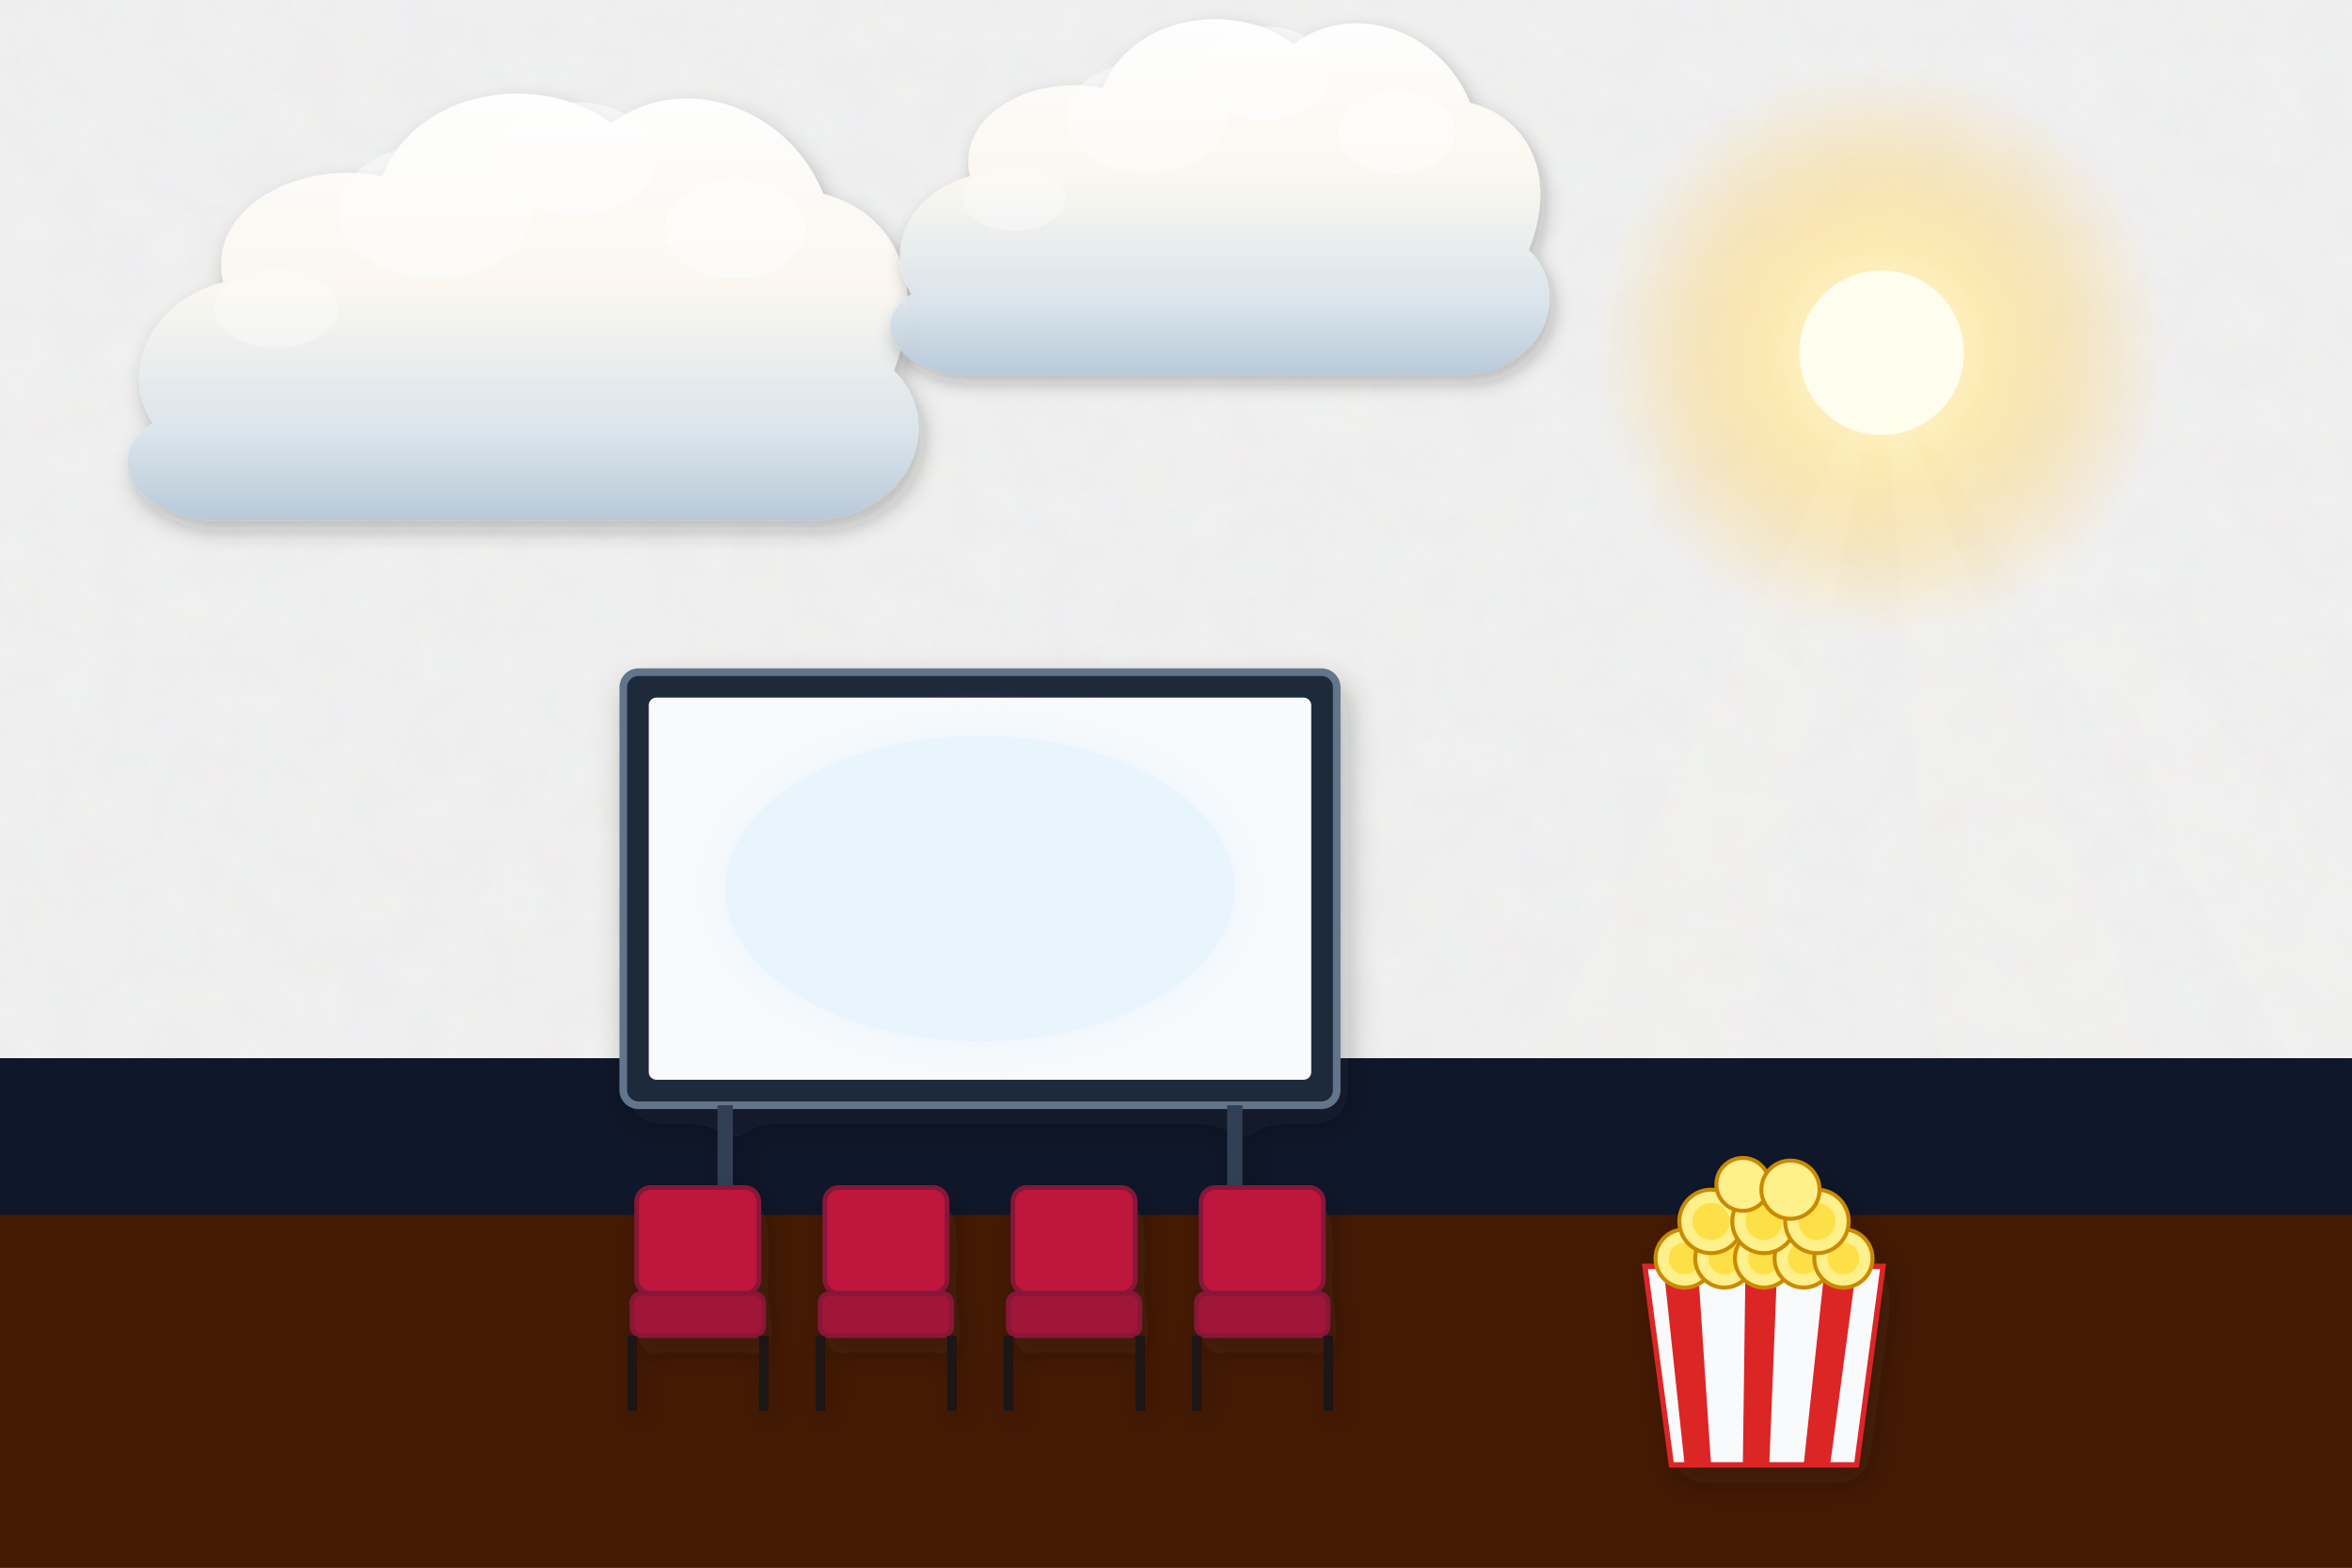
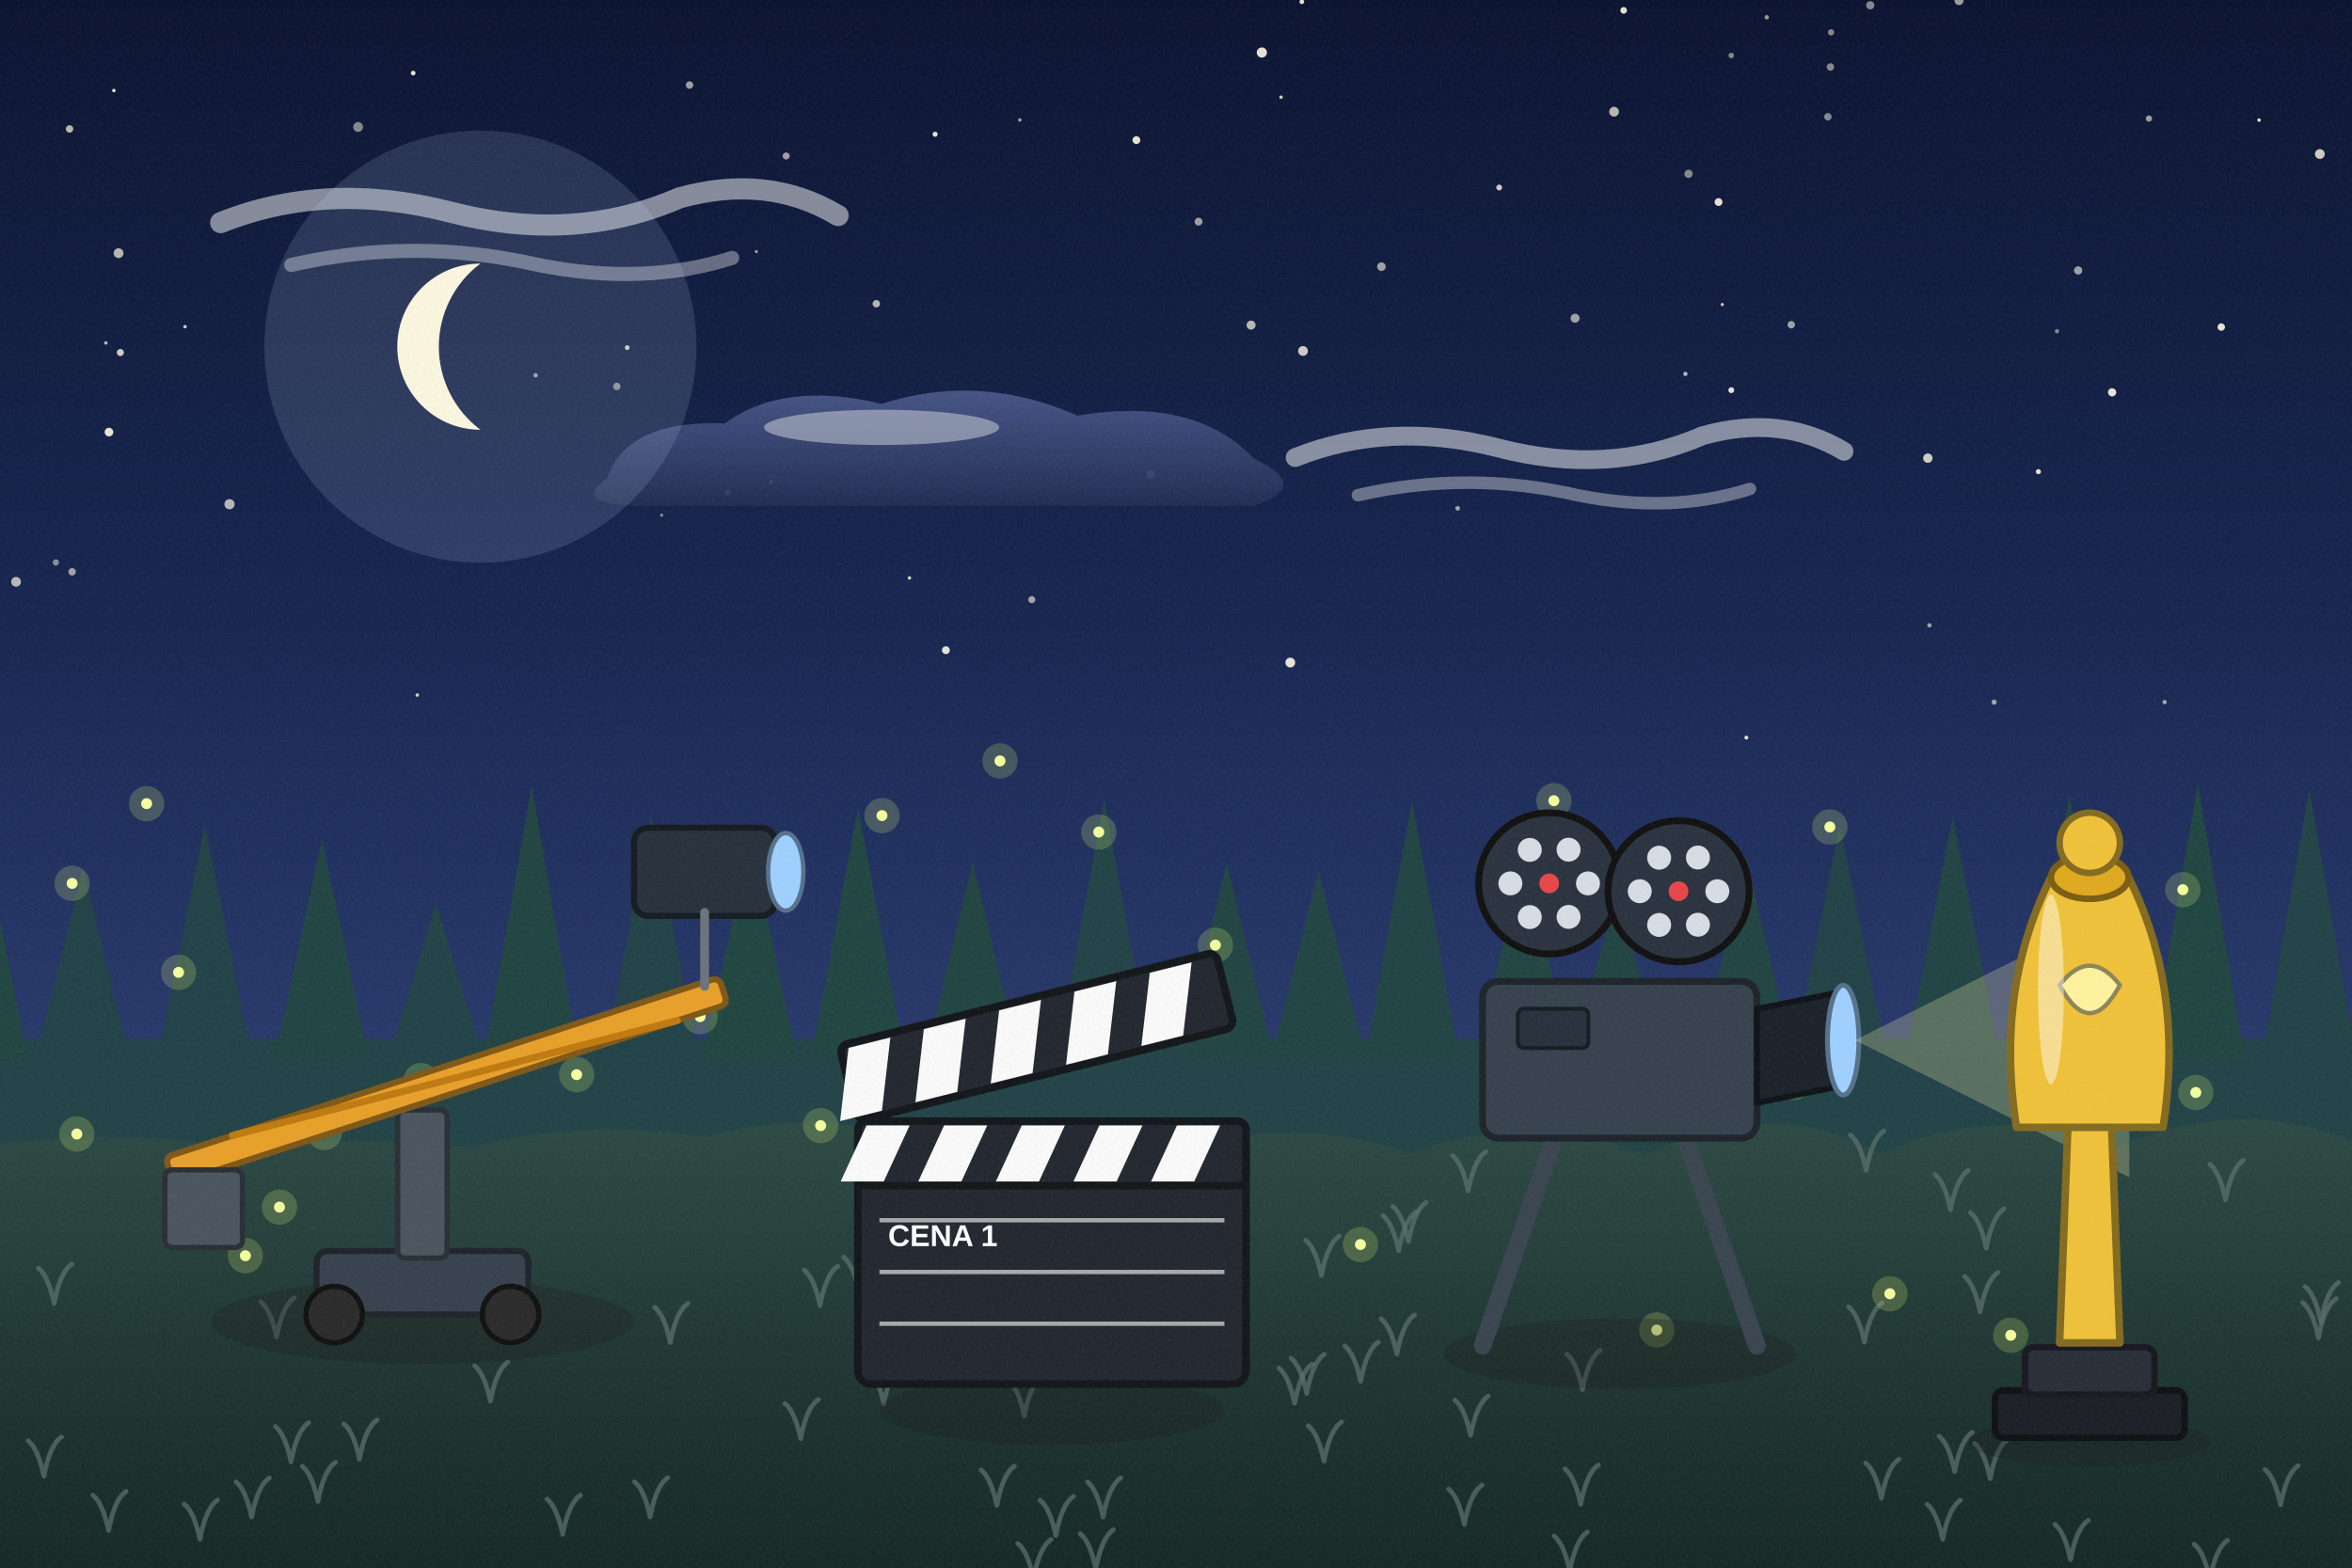
<svg xmlns="http://www.w3.org/2000/svg" viewBox="0 0 1200 800" width="1200" height="800">
  <defs>
-     <filter id="ghibliPaper" x="0%" y="0%" width="100%" height="100%">
-       <feTurbulence type="fractalNoise" baseFrequency="0.04" numOctaves="3" result="noise" seed="42" />
-       <feColorMatrix type="matrix" values="1 0 0 0 0  0 1 0 0 0  0 0 1 0 0  0 0 0 0.035 0" in="noise" result="coloredNoise" />
-       <feComposite operator="in" in2="SourceGraphic" />
+     <linearGradient id="woodTone" x1="0" y1="0" x2="1" y2="0">
+       <stop offset="0" stop-color="#a77649" />
+       <stop offset=".5" stop-color="#7d5231" />
+       <stop offset="1" stop-color="#5a381e" />
+     </linearGradient>
+     <linearGradient id="stoneTone" x1="0" y1="0" x2="0" y2="1">
+       <stop offset="0" stop-color="#c5beb3" />
+       <stop offset="1" stop-color="#7c7468" />
+     </linearGradient>
+     <filter id="softShadow" x="-20%" y="-20%" width="140%" height="140%">
+       <feDropShadow dx="2" dy="5" stdDeviation="4" flood-color="#1b1a14" flood-opacity=".25" />
    </filter>
-     <filter id="softGlow" x="-20%" y="-20%" width="140%" height="140%">
-       <feGaussianBlur stdDeviation="8" result="blur" />
-       <feComposite in="SourceGraphic" in2="blur" operator="over" />
+     <filter id="grain" x="0" y="0" width="100%" height="100%">
+       <feTurbulence type="fractalNoise" baseFrequency=".7" numOctaves="2" seed="11" />
+       <feColorMatrix type="matrix" values="0 0 0 0 .34  0 0 0 0 .34  0 0 0 0 .32  0 0 0 .22 -.07" />
    </filter>
-     <filter id="dropShadow" x="-20%" y="-20%" width="140%" height="140%">
-       <feDropShadow dx="3" dy="6" stdDeviation="6" flood-color="#141e28" flood-opacity="0.28" />
-     </filter>
-     <linearGradient id="skyDay" x1="0" y1="0" x2="0" y2="1">
-       <stop offset="0%" stop-color="#236ca7" />
-       <stop offset="35%" stop-color="#5fa3d6" />
-       <stop offset="70%" stop-color="#b8e1f2" />
-       <stop offset="100%" stop-color="#fdf3dc" />
-     </linearGradient>
-     <linearGradient id="skySunset" x1="0" y1="0" x2="0" y2="1">
-       <stop offset="0%" stop-color="#31396b" />
-       <stop offset="35%" stop-color="#73507b" />
-       <stop offset="65%" stop-color="#cb6b5c" />
-       <stop offset="85%" stop-color="#f29e5a" />
-       <stop offset="100%" stop-color="#fedaa2" />
-     </linearGradient>
-     <linearGradient id="skyDusk" x1="0" y1="0" x2="0" y2="1">
-       <stop offset="0%" stop-color="#121832" />
-       <stop offset="40%" stop-color="#262f56" />
-       <stop offset="70%" stop-color="#4e3d64" />
-       <stop offset="90%" stop-color="#915264" />
-       <stop offset="100%" stop-color="#d6846c" />
-     </linearGradient>
-     <linearGradient id="cloudBodyDay" x1="0" y1="0" x2="0" y2="1">
-       <stop offset="0%" stop-color="#ffffff" />
-       <stop offset="45%" stop-color="#fcf8f0" />
-       <stop offset="80%" stop-color="#d9e4ec" />
-       <stop offset="100%" stop-color="#b6c8d7" />
-     </linearGradient>
-     <linearGradient id="cloudBodySunset" x1="0" y1="0" x2="0" y2="1">
-       <stop offset="0%" stop-color="#fff5e6" />
-       <stop offset="40%" stop-color="#fbd0a5" />
-       <stop offset="75%" stop-color="#cf8ca0" />
-       <stop offset="100%" stop-color="#7e607c" />
-     </linearGradient>
-     <radialGradient id="sunGlowDay" cx="50%" cy="50%" r="50%">
-       <stop offset="0%" stop-color="#fffced" stop-opacity="1" />
-       <stop offset="35%" stop-color="#ffebaa" stop-opacity="0.85" />
-       <stop offset="70%" stop-color="#ffd573" stop-opacity="0.35" />
-       <stop offset="100%" stop-color="#ffd573" stop-opacity="0" />
+     <linearGradient id="skyNight" x1="0" y1="0" x2="0" y2="1">
+       <stop offset="0" stop-color="#0b1330" />
+       <stop offset=".38" stop-color="#16254f" />
+       <stop offset=".72" stop-color="#2b3c70" />
+       <stop offset="1" stop-color="#4a5a8f" />
+     </linearGradient>
+     <linearGradient id="cloudG" x1="0" y1="0" x2="0" y2="1">
+       <stop offset="0" stop-color="#4b5a8c" />
+       <stop offset="1" stop-color="#232f55" />
+     </linearGradient>
+     <radialGradient id="sunG">
+       <stop offset="0" stop-color="#ffffff" />
+       <stop offset=".3" stop-color="#ffffff" stop-opacity=".85" />
+       <stop offset="1" stop-color="#ffffff" stop-opacity="0" />
    </radialGradient>
-     <radialGradient id="sunGlowSunset" cx="50%" cy="50%" r="50%">
-       <stop offset="0%" stop-color="#fff8db" stop-opacity="1" />
-       <stop offset="30%" stop-color="#ffb753" stop-opacity="0.9" />
-       <stop offset="65%" stop-color="#f46e45" stop-opacity="0.4" />
-       <stop offset="100%" stop-color="#e04a43" stop-opacity="0" />
-     </radialGradient>
-     <linearGradient id="hillDistant" x1="0" y1="0" x2="0" y2="1">
-       <stop offset="0%" stop-color="#6e94a8" />
-       <stop offset="100%" stop-color="#93b9c7" />
-     </linearGradient>
-     <linearGradient id="hillMid" x1="0" y1="0" x2="0" y2="1">
-       <stop offset="0%" stop-color="#4a7c4f" />
-       <stop offset="50%" stop-color="#3c6a40" />
-       <stop offset="100%" stop-color="#2d5231" />
-     </linearGradient>
-     <linearGradient id="hillNear" x1="0" y1="0" x2="0" y2="1">
-       <stop offset="0%" stop-color="#699e4c" />
-       <stop offset="60%" stop-color="#4c7e33" />
-       <stop offset="100%" stop-color="#2f5720" />
-     </linearGradient>
-     <linearGradient id="woodTone" x1="0" y1="0" x2="0" y2="1">
-       <stop offset="0%" stop-color="#9c6d48" />
-       <stop offset="50%" stop-color="#784f30" />
-       <stop offset="100%" stop-color="#55341c" />
-     </linearGradient>
-     <linearGradient id="brassTone" x1="0" y1="0" x2="1" y2="1">
-       <stop offset="0%" stop-color="#ffe699" />
-       <stop offset="35%" stop-color="#d9a536" />
-       <stop offset="70%" stop-color="#996c14" />
-       <stop offset="100%" stop-color="#5e4007" />
-     </linearGradient>
-     <linearGradient id="stoneTone" x1="0" y1="0" x2="0" y2="1">
-       <stop offset="0%" stop-color="#c5beb3" />
-       <stop offset="60%" stop-color="#999184" />
-       <stop offset="100%" stop-color="#6c6458" />
-     </linearGradient>
-     <linearGradient id="waterTone" x1="0" y1="0" x2="0" y2="1">
-       <stop offset="0%" stop-color="#47a5be" />
-       <stop offset="50%" stop-color="#2a7796" />
-       <stop offset="100%" stop-color="#144d6a" />
+     <linearGradient id="gndG" x1="0" y1="0" x2="0" y2="1">
+       <stop offset="0" stop-color="#2d4a45" />
+       <stop offset=".5" stop-color="#1f3633" />
+       <stop offset="1" stop-color="#142624" />
    </linearGradient>
  </defs>
-   <rect width="1200" height="800" fill="url(#skyDusk)" filter="url(#ghibliPaper)" />
+   <rect width="1200" height="800" fill="url(#skyNight)" />
  <g>
-     <circle cx="960" cy="180" r="147" fill="url(#sunGlowDay)" />
-     <circle cx="960" cy="180" r="42" fill="#fffded" />
-     <polygon points="960,180 660,800 840,800" fill="#fffbe6" opacity="0.08" />
-     <polygon points="960,180 1010,800 1200,800" fill="#fffbe6" opacity="0.08" />
-     <polygon points="960,180 1320,800 1520,800" fill="#fffbe6" opacity="0.06" />
-   </g>
-   <g transform="translate(240, 180) scale(0.9)" opacity="0.95">
-     <path d="M-180,40        C-200,10 -180,-30 -140,-40        C-150,-80 -100,-110 -50,-100        C-30,-150 40,-160 80,-130        C120,-160 180,-140 200,-90        C240,-80 260,-40 240,10        C270,40 250,90 200,95        L-150,95        C-190,90 -210,60 -180,40 Z" fill="url(#cloudBodyDay)" filter="url(#dropShadow)" />
-     <ellipse cx="60" cy="-110" rx="45" ry="32" fill="#ffffff" opacity="0.55" />
-     <ellipse cx="-20" cy="-80" rx="55" ry="38" fill="#ffffff" opacity="0.45" />
-     <ellipse cx="150" cy="-70" rx="40" ry="28" fill="#ffffff" opacity="0.5" />
-     <ellipse cx="-110" cy="-25" rx="35" ry="22" fill="#ffffff" opacity="0.35" />
-   </g>
-   <g transform="translate(600, 120) scale(0.75)" opacity="0.95">
-     <path d="M-180,40        C-200,10 -180,-30 -140,-40        C-150,-80 -100,-110 -50,-100        C-30,-150 40,-160 80,-130        C120,-160 180,-140 200,-90        C240,-80 260,-40 240,10        C270,40 250,90 200,95        L-150,95        C-190,90 -210,60 -180,40 Z" fill="url(#cloudBodyDay)" filter="url(#dropShadow)" />
-     <ellipse cx="60" cy="-110" rx="45" ry="32" fill="#ffffff" opacity="0.55" />
-     <ellipse cx="-20" cy="-80" rx="55" ry="38" fill="#ffffff" opacity="0.45" />
-     <ellipse cx="150" cy="-70" rx="40" ry="28" fill="#ffffff" opacity="0.5" />
-     <ellipse cx="-110" cy="-25" rx="35" ry="22" fill="#ffffff" opacity="0.35" />
-   </g>
-   <path d="M-50,540 L1250,540 L1250,800 L-50,800 Z" fill="#0f172a" />
-   <path d="M-50,620 L1250,620 L1250,800 L-50,800 Z" fill="#451a03" />
-   <g transform="translate(500, 460) scale(1.3)" filter="url(#dropShadow)">
-     <rect x="-140" y="-90" width="280" height="170" rx="6" fill="#1e293b" stroke="#64748b" stroke-width="3" />
-     <rect x="-130" y="-80" width="260" height="150" rx="3" fill="#f8fafc" />
-     <ellipse cx="0" cy="-5" rx="100" ry="60" fill="#e0f2fe" opacity="0.6" filter="url(#softGlow)" />
-     <line x1="-100" y1="80" x2="-100" y2="120" stroke="#334155" stroke-width="6" />
-     <line x1="100" y1="80" x2="100" y2="120" stroke="#334155" stroke-width="6" />
-   </g>
-   <g transform="translate(500, 660) scale(1.2)" filter="url(#dropShadow)">
-     <g transform="translate(-120, 0)">
-       <rect x="-26" y="-45" width="52" height="45" rx="6" fill="#be123c" stroke="#881337" stroke-width="2" />
-       <rect x="-28" y="0" width="56" height="18" rx="4" fill="#9f1239" stroke="#881337" stroke-width="2" />
-       <line x1="-28" y1="18" x2="-28" y2="50" stroke="#1c1917" stroke-width="4" />
-       <line x1="28" y1="18" x2="28" y2="50" stroke="#1c1917" stroke-width="4" />
+     <circle cx="1096.4" cy="60.5" r="1.6" fill="#fff8e6" opacity="0.6" />
+     <circle cx="1040" cy="240.7" r="1.3" fill="#fff8e6" opacity="0.9" />
+     <circle cx="823.5" cy="57" r="2.5" fill="#fff8e6" opacity="0.7" />
+     <circle cx="1017.4" cy="358.3" r="1.3" fill="#fff8e6" opacity="0.6" />
+     <circle cx="764.9" cy="95.7" r="1.5" fill="#fff8e6" opacity="0.8" />
+     <circle cx="611.5" cy="113.1" r="2" fill="#fff8e6" opacity="0.6" />
+     <circle cx="371.2" cy="251.4" r="1.5" fill="#fff8e6" opacity="0.6" />
+     <circle cx="861.5" cy="88.7" r="2.1" fill="#fff8e6" opacity="0.5" />
+     <circle cx="1183.6" cy="78.6" r="2.5" fill="#fff8e6" opacity="0.8" />
+     <circle cx="743.7" cy="259.4" r="1.2" fill="#fff8e6" opacity="0.6" />
+     <circle cx="932.6" cy="59.6" r="1.9" fill="#fff8e6" opacity="0.5" />
+     <circle cx="54" cy="175" r="0.9" fill="#fff8e6" opacity="0.7" />
+     <circle cx="94.4" cy="166.7" r="0.9" fill="#fff8e6" opacity="0.8" />
+     <circle cx="273.3" cy="191.5" r="1.1" fill="#fff8e6" opacity="0.6" />
+     <circle cx="913.9" cy="165.7" r="1.9" fill="#fff8e6" opacity="0.6" />
+     <circle cx="401.1" cy="79.6" r="1.8" fill="#fff8e6" opacity="0.6" />
+     <circle cx="210.8" cy="37.3" r="1.2" fill="#fff8e6" opacity="0.9" />
+     <circle cx="526.4" cy="306" r="1.8" fill="#fff8e6" opacity="0.6" />
+     <circle cx="28.5" cy="287" r="1.6" fill="#fff8e6" opacity="0.5" />
+     <circle cx="859.9" cy="190.8" r="1.1" fill="#fff8e6" opacity="0.7" />
+     <circle cx="35.5" cy="65.8" r="1.9" fill="#fff8e6" opacity="0.7" />
+     <circle cx="337.6" cy="262.9" r="0.8" fill="#fff8e6" opacity="0.5" />
+     <circle cx="1060.3" cy="138" r="2.1" fill="#fff8e6" opacity="0.6" />
+     <circle cx="638.3" cy="165.9" r="2.3" fill="#fff8e6" opacity="0.7" />
+     <circle cx="447.1" cy="155" r="1.9" fill="#fff8e6" opacity="0.7" />
+     <circle cx="8.2" cy="296.9" r="2.5" fill="#fff8e6" opacity="0.7" />
+     <circle cx="314.7" cy="197.2" r="1.9" fill="#fff8e6" opacity="0.5" />
+     <circle cx="393.5" cy="245.9" r="1.1" fill="#fff8e6" opacity="0.7" />
+     <circle cx="60.5" cy="129.2" r="2.5" fill="#fff8e6" opacity="0.7" />
+     <circle cx="883.3" cy="199.1" r="1.5" fill="#fff8e6" opacity="0.9" />
+     <circle cx="117.1" cy="257.3" r="2.6" fill="#fff8e6" opacity="0.7" />
+     <circle cx="212.9" cy="354.7" r="0.9" fill="#fff8e6" opacity="0.8" />
+     <circle cx="983.6" cy="233.8" r="2.4" fill="#fff8e6" opacity="0.8" />
+     <circle cx="464" cy="294.9" r="0.9" fill="#fff8e6" opacity="0.8" />
+     <circle cx="954.2" cy="2.7" r="2.1" fill="#fff8e6" opacity="0.5" />
+     <circle cx="182.7" cy="64.8" r="2.5" fill="#fff8e6" opacity="0.5" />
+     <circle cx="520.3" cy="61.2" r="0.9" fill="#fff8e6" opacity="0.6" />
+     <circle cx="664.8" cy="179.1" r="2.5" fill="#fff8e6" opacity="0.8" />
+     <circle cx="643.8" cy="26.8" r="2.6" fill="#fff8e6" opacity="0.9" />
+     <circle cx="1077.6" cy="200.2" r="2.1" fill="#fff8e6" opacity="0.9" />
+     <circle cx="876.8" cy="103.1" r="2" fill="#fff8e6" opacity="0.9" />
+     <circle cx="351.8" cy="43.4" r="1.9" fill="#fff8e6" opacity="0.6" />
+     <circle cx="61.4" cy="179.9" r="1.8" fill="#fff8e6" opacity="0.8" />
+     <circle cx="579.8" cy="71.5" r="2" fill="#fff8e6" opacity="0.9" />
+     <circle cx="658.3" cy="338.1" r="2.5" fill="#fff8e6" opacity="0.9" />
+     <circle cx="984.4" cy="319.1" r="1.1" fill="#fff8e6" opacity="0.6" />
+     <circle cx="1049.5" cy="169" r="1.1" fill="#fff8e6" opacity="0.5" />
+     <circle cx="385.9" cy="128.4" r="0.8" fill="#fff8e6" opacity="0.6" />
+     <circle cx="999.5" cy="0.3" r="2.3" fill="#fff8e6" opacity="0.6" />
+     <circle cx="587.1" cy="242.1" r="2.2" fill="#fff8e6" opacity="0.6" />
+     <circle cx="1104.4" cy="358.3" r="1.1" fill="#fff8e6" opacity="0.6" />
+     <circle cx="828.4" cy="5.3" r="1.7" fill="#fff8e6" opacity="0.9" />
+     <circle cx="664.2" cy="0.9" r="1.2" fill="#fff8e6" opacity="0.9" />
+     <circle cx="1152.6" cy="61.3" r="0.9" fill="#fff8e6" opacity="0.9" />
+     <circle cx="55.6" cy="220.5" r="2.2" fill="#fff8e6" opacity="0.9" />
+     <circle cx="883.3" cy="28.3" r="1.4" fill="#fff8e6" opacity="0.5" />
+     <circle cx="933.9" cy="34.2" r="1.9" fill="#fff8e6" opacity="0.5" />
+     <circle cx="934.2" cy="16.5" r="1.6" fill="#fff8e6" opacity="0.5" />
+     <circle cx="58.1" cy="46.2" r="0.9" fill="#fff8e6" opacity="0.9" />
+     <circle cx="653.6" cy="49.6" r="0.9" fill="#fff8e6" opacity="0.8" />
+     <circle cx="891" cy="376.4" r="1" fill="#fff8e6" opacity="0.9" />
+     <circle cx="320" cy="177.4" r="1.2" fill="#fff8e6" opacity="0.8" />
+     <circle cx="36.8" cy="291.8" r="1.9" fill="#fff8e6" opacity="0.6" />
+     <circle cx="477.1" cy="68.5" r="1.3" fill="#fff8e6" opacity="0.9" />
+     <circle cx="803.6" cy="162.4" r="2.3" fill="#fff8e6" opacity="0.6" />
+     <circle cx="878.7" cy="155.4" r="0.8" fill="#fff8e6" opacity="0.8" />
+     <circle cx="1133.3" cy="166.9" r="1.9" fill="#fff8e6" opacity="0.9" />
+     <circle cx="901.4" cy="8.8" r="1.1" fill="#fff8e6" opacity="0.6" />
+     <circle cx="704.8" cy="136.1" r="2.2" fill="#fff8e6" opacity="0.6" />
+     <circle cx="482.6" cy="331.8" r="2" fill="#fff8e6" opacity="0.9" />
+   </g>
+   <g transform="translate(256.6,104.6) scale(0.9)" opacity="0.9">
+     <path d="M-160,10 Q-100,-14 -30,4 Q40,22 100,-4 Q150,-18 190,6" stroke="#fff" stroke-width="12" stroke-linecap="round" fill="none" opacity=".55" />
+     <path d="M-120,34 Q-50,18 20,34 Q80,46 130,30" stroke="#fff" stroke-width="8" stroke-linecap="round" fill="none" opacity=".4" />
+   </g>
+   <g transform="translate(479.8,224.1) scale(1)" opacity="0.9">
+     <path d="M-170,20 Q-160,-10 -110,-8 Q-80,-30 -30,-18 Q20,-34 70,-12 Q130,-22 160,10 Q190,24 160,34 L-150,34 Q-190,34 -170,20 Z" fill="url(#cloudG)" />
+     <ellipse cx="-30" cy="-6" rx="60" ry="9" fill="#fff" opacity=".45" />
+   </g>
+   <g transform="translate(788.8,225.5) scale(0.8)" opacity="0.9">
+     <path d="M-160,10 Q-100,-14 -30,4 Q40,22 100,-4 Q150,-18 190,6" stroke="#fff" stroke-width="12" stroke-linecap="round" fill="none" opacity=".55" />
+     <path d="M-120,34 Q-50,18 20,34 Q80,46 130,30" stroke="#fff" stroke-width="8" stroke-linecap="round" fill="none" opacity=".4" />
+   </g>
+   <g>
+     <circle cx="245.1" cy="176.9" r="110.24" fill="#cfe0ff" opacity=".14" />
+     <path d="M245.1,134.5 A42.4,42.4 0 1 0 245.1,219.3 A53,53 0 0 1 245.1,134.5 Z" fill="#fbf6df" />
+   </g>
+   <rect x="-20" y="530" width="1240" height="120" fill="#224347" />
+   <path d="M-10,540 L-34,540 L-10,419.6 L14,540 Z" fill="#214642" />
+   <path d="M42.3,540 L18.3,540 L42.3,443.3 L66.3,540 Z" fill="#224248" />
+   <path d="M104.5,540 L80.5,540 L104.5,420.9 L128.5,540 Z" fill="#224248" />
+   <path d="M164.2,540 L140.2,540 L164.2,428.6 L188.2,540 Z" fill="#214544" />
+   <path d="M222.5,540 L198.5,540 L222.5,460.6 L246.5,540 Z" fill="#224347" />
+   <path d="M271.2,540 L247.2,540 L271.2,400.8 L295.2,540 Z" fill="#214542" />
+   <path d="M332.2,540 L308.2,540 L332.2,415.5 L356.2,540 Z" fill="#224248" />
+   <path d="M382.7,540 L358.7,540 L382.7,428.4 L406.7,540 Z" fill="#214641" />
+   <path d="M437.8,540 L413.8,540 L437.8,412.4 L461.8,540 Z" fill="#214642" />
+   <path d="M496.2,540 L472.2,540 L496.2,440.1 L520.2,540 Z" fill="#214542" />
+   <path d="M563.3,540 L539.3,540 L563.3,407.8 L587.3,540 Z" fill="#224347" />
+   <path d="M625.9,540 L601.9,540 L625.9,440.3 L649.9,540 Z" fill="#214543" />
+   <path d="M672.7,540 L648.7,540 L672.7,444.7 L696.7,540 Z" fill="#214544" />
+   <path d="M720.4,540 L696.4,540 L720.4,408.8 L744.4,540 Z" fill="#214444" />
+   <path d="M777.4,540 L753.4,540 L777.4,435 L801.4,540 Z" fill="#214641" />
+   <path d="M824.9,540 L800.9,540 L824.9,457.3 L848.9,540 Z" fill="#214542" />
+   <path d="M890.8,540 L866.8,540 L890.8,436.6 L914.8,540 Z" fill="#214543" />
+   <path d="M938.7,540 L914.7,540 L938.7,421.3 L962.7,540 Z" fill="#224248" />
+   <path d="M996.3,540 L972.3,540 L996.3,416.4 L1020.3,540 Z" fill="#214445" />
+   <path d="M1055.9,540 L1031.9,540 L1055.9,405.8 L1079.9,540 Z" fill="#204641" />
+   <path d="M1121.3,540 L1097.3,540 L1121.3,400 L1145.3,540 Z" fill="#214642" />
+   <path d="M1178.2,540 L1154.2,540 L1178.2,402.5 L1202.2,540 Z" fill="#224347" />
+   <path d="M1226.6,540 L1202.6,540 L1226.6,468.3 L1250.6,540 Z" fill="#214445" />
+   <g>
+     <path d="M-20,586 Q60,574.8 120,585.7 Q180,579.4 240,585.6 Q300,570.1 360,580.4 Q420,562.6 480,586.3 Q540,567.5 600,587.7 Q660,568.3 720,588.4 Q780,565.9 840,589.6 Q900,557.3 960,588.6 Q1020,561.1 1080,586.3 Q1140,558.2 1200,582.1 Q1260,558.9 1320,581.4 L1240,820 L-20,820 Z" fill="url(#gndG)" />
+     <path d="M408.5,734.2 q-3,-14 -8,-18 M408.5,734.2 q3,-16 9,-20" stroke="#5b726e" stroke-width="2.4" fill="none" stroke-linecap="round" opacity=".7" />
+     <path d="M438.4,659.5 q-3,-14 -8,-18 M438.4,659.5 q3,-16 9,-20" stroke="#5b726e" stroke-width="2.4" fill="none" stroke-linecap="round" opacity=".7" />
+     <path d="M750.3,732.5 q-3,-14 -8,-18 M750.3,732.5 q3,-16 9,-20" stroke="#5b726e" stroke-width="2.4" fill="none" stroke-linecap="round" opacity=".7" />
+     <path d="M418.4,666.2 q-3,-14 -8,-18 M418.4,666.2 q3,-16 9,-20" stroke="#5b726e" stroke-width="2.4" fill="none" stroke-linecap="round" opacity=".7" />
+     <path d="M995.2,617.3 q-3,-14 -8,-18 M995.2,617.3 q3,-16 9,-20" stroke="#5b726e" stroke-width="2.4" fill="none" stroke-linecap="round" opacity=".7" />
+     <path d="M660.5,716.1 q-3,-14 -8,-18 M660.5,716.1 q3,-16 9,-20" stroke="#5b726e" stroke-width="2.4" fill="none" stroke-linecap="round" opacity=".7" />
+     <path d="M287.1,783 q-3,-14 -8,-18 M287.1,783 q3,-16 9,-20" stroke="#5b726e" stroke-width="2.4" fill="none" stroke-linecap="round" opacity=".7" />
+     <path d="M524.9,635.1 q-3,-14 -8,-18 M524.9,635.1 q3,-16 9,-20" stroke="#5b726e" stroke-width="2.4" fill="none" stroke-linecap="round" opacity=".7" />
+     <path d="M749.1,607.7 q-3,-14 -8,-18 M749.1,607.7 q3,-16 9,-20" stroke="#5b726e" stroke-width="2.4" fill="none" stroke-linecap="round" opacity=".7" />
+     <path d="M538.7,783.6 q-3,-14 -8,-18 M538.7,783.6 q3,-16 9,-20" stroke="#5b726e" stroke-width="2.4" fill="none" stroke-linecap="round" opacity=".7" />
+     <path d="M674.2,650.9 q-3,-14 -8,-18 M674.2,650.9 q3,-16 9,-20" stroke="#5b726e" stroke-width="2.4" fill="none" stroke-linecap="round" opacity=".7" />
+     <path d="M952.1,597.2 q-3,-14 -8,-18 M952.1,597.2 q3,-16 9,-20" stroke="#5b726e" stroke-width="2.4" fill="none" stroke-linecap="round" opacity=".7" />
+     <path d="M600.7,703.9 q-3,-14 -8,-18 M600.7,703.9 q3,-16 9,-20" stroke="#5b726e" stroke-width="2.4" fill="none" stroke-linecap="round" opacity=".7" />
+     <path d="M718.6,633.6 q-3,-14 -8,-18 M718.6,633.6 q3,-16 9,-20" stroke="#5b726e" stroke-width="2.4" fill="none" stroke-linecap="round" opacity=".7" />
+     <path d="M453.2,700.5 q-3,-14 -8,-18 M453.2,700.5 q3,-16 9,-20" stroke="#5b726e" stroke-width="2.4" fill="none" stroke-linecap="round" opacity=".7" />
+     <path d="M1182.9,682.7 q-3,-14 -8,-18 M1182.9,682.7 q3,-16 9,-20" stroke="#5b726e" stroke-width="2.4" fill="none" stroke-linecap="round" opacity=".7" />
+     <path d="M342,685.1 q-3,-14 -8,-18 M342,685.1 q3,-16 9,-20" stroke="#5b726e" stroke-width="2.4" fill="none" stroke-linecap="round" opacity=".7" />
+     <path d="M128.4,774.2 q-3,-14 -8,-18 M128.4,774.2 q3,-16 9,-20" stroke="#5b726e" stroke-width="2.4" fill="none" stroke-linecap="round" opacity=".7" />
+     <path d="M807.4,709.1 q-3,-14 -8,-18 M807.4,709.1 q3,-16 9,-20" stroke="#5b726e" stroke-width="2.4" fill="none" stroke-linecap="round" opacity=".7" />
+     <path d="M527.3,805.6 q-3,-14 -8,-18 M527.3,805.6 q3,-16 9,-20" stroke="#5b726e" stroke-width="2.4" fill="none" stroke-linecap="round" opacity=".7" />
+     <path d="M1135.5,612.2 q-3,-14 -8,-18 M1135.5,612.2 q3,-16 9,-20" stroke="#5b726e" stroke-width="2.4" fill="none" stroke-linecap="round" opacity=".7" />
+     <path d="M1163.6,767.9 q-3,-14 -8,-18 M1163.6,767.9 q3,-16 9,-20" stroke="#5b726e" stroke-width="2.4" fill="none" stroke-linecap="round" opacity=".7" />
+     <path d="M713.6,638.3 q-3,-14 -8,-18 M713.6,638.3 q3,-16 9,-20" stroke="#5b726e" stroke-width="2.4" fill="none" stroke-linecap="round" opacity=".7" />
+     <path d="M55.4,781 q-3,-14 -8,-18 M55.4,781 q3,-16 9,-20" stroke="#5b726e" stroke-width="2.4" fill="none" stroke-linecap="round" opacity=".7" />
+     <path d="M148.5,746 q-3,-14 -8,-18 M148.5,746 q3,-16 9,-20" stroke="#5b726e" stroke-width="2.4" fill="none" stroke-linecap="round" opacity=".7" />
+     <path d="M747.1,777.9 q-3,-14 -8,-18 M747.1,777.9 q3,-16 9,-20" stroke="#5b726e" stroke-width="2.4" fill="none" stroke-linecap="round" opacity=".7" />
+     <path d="M250.2,715 q-3,-14 -8,-18 M250.2,715 q3,-16 9,-20" stroke="#5b726e" stroke-width="2.4" fill="none" stroke-linecap="round" opacity=".7" />
+     <path d="M951.2,684.9 q-3,-14 -8,-18 M951.2,684.9 q3,-16 9,-20" stroke="#5b726e" stroke-width="2.4" fill="none" stroke-linecap="round" opacity=".7" />
+     <path d="M675.5,745.6 q-3,-14 -8,-18 M675.5,745.6 q3,-16 9,-20" stroke="#5b726e" stroke-width="2.4" fill="none" stroke-linecap="round" opacity=".7" />
+     <path d="M806.5,767.6 q-3,-14 -8,-18 M806.5,767.6 q3,-16 9,-20" stroke="#5b726e" stroke-width="2.4" fill="none" stroke-linecap="round" opacity=".7" />
+     <path d="M562.8,774.2 q-3,-14 -8,-18 M562.8,774.2 q3,-16 9,-20" stroke="#5b726e" stroke-width="2.4" fill="none" stroke-linecap="round" opacity=".7" />
+     <path d="M102,785.5 q-3,-14 -8,-18 M102,785.5 q3,-16 9,-20" stroke="#5b726e" stroke-width="2.4" fill="none" stroke-linecap="round" opacity=".7" />
+     <path d="M991.2,785.6 q-3,-14 -8,-18 M991.2,785.6 q3,-16 9,-20" stroke="#5b726e" stroke-width="2.4" fill="none" stroke-linecap="round" opacity=".7" />
+     <path d="M1069.2,666.7 q-3,-14 -8,-18 M1069.2,666.7 q3,-16 9,-20" stroke="#5b726e" stroke-width="2.4" fill="none" stroke-linecap="round" opacity=".7" />
+     <path d="M183.4,744.6 q-3,-14 -8,-18 M183.4,744.6 q3,-16 9,-20" stroke="#5b726e" stroke-width="2.4" fill="none" stroke-linecap="round" opacity=".7" />
+     <path d="M1056.4,795.9 q-3,-14 -8,-18 M1056.4,795.9 q3,-16 9,-20" stroke="#5b726e" stroke-width="2.4" fill="none" stroke-linecap="round" opacity=".7" />
+     <path d="M1010.3,669.4 q-3,-14 -8,-18 M1010.3,669.4 q3,-16 9,-20" stroke="#5b726e" stroke-width="2.4" fill="none" stroke-linecap="round" opacity=".7" />
+     <path d="M450.9,716.4 q-3,-14 -8,-18 M450.9,716.4 q3,-16 9,-20" stroke="#5b726e" stroke-width="2.4" fill="none" stroke-linecap="round" opacity=".7" />
+     <path d="M1013.4,636.9 q-3,-14 -8,-18 M1013.4,636.9 q3,-16 9,-20" stroke="#5b726e" stroke-width="2.4" fill="none" stroke-linecap="round" opacity=".7" />
+     <path d="M559.1,800.6 q-3,-14 -8,-18 M559.1,800.6 q3,-16 9,-20" stroke="#5b726e" stroke-width="2.4" fill="none" stroke-linecap="round" opacity=".7" />
+     <path d="M712.7,691 q-3,-14 -8,-18 M712.7,691 q3,-16 9,-20" stroke="#5b726e" stroke-width="2.4" fill="none" stroke-linecap="round" opacity=".7" />
+     <path d="M1015.4,754.5 q-3,-14 -8,-18 M1015.4,754.5 q3,-16 9,-20" stroke="#5b726e" stroke-width="2.4" fill="none" stroke-linecap="round" opacity=".7" />
+     <path d="M1184.1,674.5 q-3,-14 -8,-18 M1184.1,674.5 q3,-16 9,-20" stroke="#5b726e" stroke-width="2.4" fill="none" stroke-linecap="round" opacity=".7" />
+     <path d="M22.4,753.3 q-3,-14 -8,-18 M22.4,753.3 q3,-16 9,-20" stroke="#5b726e" stroke-width="2.4" fill="none" stroke-linecap="round" opacity=".7" />
+     <path d="M959.9,764.6 q-3,-14 -8,-18 M959.9,764.6 q3,-16 9,-20" stroke="#5b726e" stroke-width="2.4" fill="none" stroke-linecap="round" opacity=".7" />
+     <path d="M331.7,774.1 q-3,-14 -8,-18 M331.7,774.1 q3,-16 9,-20" stroke="#5b726e" stroke-width="2.4" fill="none" stroke-linecap="round" opacity=".7" />
+     <path d="M1127.5,806 q-3,-14 -8,-18 M1127.5,806 q3,-16 9,-20" stroke="#5b726e" stroke-width="2.4" fill="none" stroke-linecap="round" opacity=".7" />
+     <path d="M522.6,722.5 q-3,-14 -8,-18 M522.6,722.5 q3,-16 9,-20" stroke="#5b726e" stroke-width="2.4" fill="none" stroke-linecap="round" opacity=".7" />
+     <path d="M997.3,750.9 q-3,-14 -8,-18 M997.3,750.9 q3,-16 9,-20" stroke="#5b726e" stroke-width="2.4" fill="none" stroke-linecap="round" opacity=".7" />
+     <path d="M27.6,665.1 q-3,-14 -8,-18 M27.6,665.1 q3,-16 9,-20" stroke="#5b726e" stroke-width="2.4" fill="none" stroke-linecap="round" opacity=".7" />
+     <path d="M800.9,801.8 q-3,-14 -8,-18 M800.9,801.8 q3,-16 9,-20" stroke="#5b726e" stroke-width="2.4" fill="none" stroke-linecap="round" opacity=".7" />
+     <path d="M666.7,711.1 q-3,-14 -8,-18 M666.7,711.1 q3,-16 9,-20" stroke="#5b726e" stroke-width="2.4" fill="none" stroke-linecap="round" opacity=".7" />
+     <path d="M141.1,682.3 q-3,-14 -8,-18 M141.1,682.3 q3,-16 9,-20" stroke="#5b726e" stroke-width="2.4" fill="none" stroke-linecap="round" opacity=".7" />
+     <path d="M162.2,766.2 q-3,-14 -8,-18 M162.2,766.2 q3,-16 9,-20" stroke="#5b726e" stroke-width="2.4" fill="none" stroke-linecap="round" opacity=".7" />
+     <path d="M508.6,768.2 q-3,-14 -8,-18 M508.6,768.2 q3,-16 9,-20" stroke="#5b726e" stroke-width="2.4" fill="none" stroke-linecap="round" opacity=".7" />
+     <path d="M694.2,704.9 q-3,-14 -8,-18 M694.2,704.9 q3,-16 9,-20" stroke="#5b726e" stroke-width="2.4" fill="none" stroke-linecap="round" opacity=".7" />
+   </g>
+   <g>
+     <circle cx="125.2" cy="640.8" r="9" fill="#e8ff7a" opacity=".2" />
+     <circle cx="125.2" cy="640.8" r="2.8" fill="#f4ffa0" />
+     <circle cx="74.8" cy="410.1" r="9" fill="#e8ff7a" opacity=".2" />
+     <circle cx="74.8" cy="410.1" r="2.8" fill="#f4ffa0" />
+     <circle cx="933.6" cy="422" r="9" fill="#e8ff7a" opacity=".2" />
+     <circle cx="933.6" cy="422" r="2.8" fill="#f4ffa0" />
+     <circle cx="792.8" cy="408.6" r="9" fill="#e8ff7a" opacity=".2" />
+     <circle cx="792.8" cy="408.6" r="2.8" fill="#f4ffa0" />
+     <circle cx="418.7" cy="574.4" r="9" fill="#e8ff7a" opacity=".2" />
+     <circle cx="418.7" cy="574.4" r="2.8" fill="#f4ffa0" />
+     <circle cx="91.1" cy="496.2" r="9" fill="#e8ff7a" opacity=".2" />
+     <circle cx="91.1" cy="496.2" r="2.8" fill="#f4ffa0" />
+     <circle cx="450" cy="416.2" r="9" fill="#e8ff7a" opacity=".2" />
+     <circle cx="450" cy="416.2" r="2.8" fill="#f4ffa0" />
+     <circle cx="1113.7" cy="454" r="9" fill="#e8ff7a" opacity=".2" />
+     <circle cx="1113.7" cy="454" r="2.8" fill="#f4ffa0" />
+     <circle cx="1120.3" cy="557.5" r="9" fill="#e8ff7a" opacity=".2" />
+     <circle cx="1120.3" cy="557.5" r="2.8" fill="#f4ffa0" />
+     <circle cx="694.1" cy="635.1" r="9" fill="#e8ff7a" opacity=".2" />
+     <circle cx="694.1" cy="635.1" r="2.8" fill="#f4ffa0" />
+     <circle cx="560.6" cy="424.6" r="9" fill="#e8ff7a" opacity=".2" />
+     <circle cx="560.6" cy="424.6" r="2.8" fill="#f4ffa0" />
+     <circle cx="574.6" cy="522.7" r="9" fill="#e8ff7a" opacity=".2" />
+     <circle cx="574.6" cy="522.7" r="2.8" fill="#f4ffa0" />
+     <circle cx="36.8" cy="450.8" r="9" fill="#e8ff7a" opacity=".2" />
+     <circle cx="36.8" cy="450.8" r="2.8" fill="#f4ffa0" />
+     <circle cx="964.2" cy="660.2" r="9" fill="#e8ff7a" opacity=".2" />
+     <circle cx="964.2" cy="660.2" r="2.8" fill="#f4ffa0" />
+     <circle cx="1025.9" cy="681.4" r="9" fill="#e8ff7a" opacity=".2" />
+     <circle cx="1025.9" cy="681.4" r="2.8" fill="#f4ffa0" />
+     <circle cx="915.1" cy="552.3" r="9" fill="#e8ff7a" opacity=".2" />
+     <circle cx="915.1" cy="552.3" r="2.8" fill="#f4ffa0" />
+     <circle cx="294.2" cy="548.4" r="9" fill="#e8ff7a" opacity=".2" />
+     <circle cx="294.2" cy="548.4" r="2.8" fill="#f4ffa0" />
+     <circle cx="165.5" cy="577.9" r="9" fill="#e8ff7a" opacity=".2" />
+     <circle cx="165.5" cy="577.9" r="2.8" fill="#f4ffa0" />
+     <circle cx="510.2" cy="388.3" r="9" fill="#e8ff7a" opacity=".2" />
+     <circle cx="510.2" cy="388.3" r="2.8" fill="#f4ffa0" />
+     <circle cx="39.2" cy="578.7" r="9" fill="#e8ff7a" opacity=".2" />
+     <circle cx="39.2" cy="578.7" r="2.8" fill="#f4ffa0" />
+     <circle cx="845.3" cy="678.7" r="9" fill="#e8ff7a" opacity=".2" />
+     <circle cx="845.3" cy="678.7" r="2.8" fill="#f4ffa0" />
+     <circle cx="142.6" cy="616" r="9" fill="#e8ff7a" opacity=".2" />
+     <circle cx="142.6" cy="616" r="2.8" fill="#f4ffa0" />
+     <circle cx="1067.4" cy="471.7" r="9" fill="#e8ff7a" opacity=".2" />
+     <circle cx="1067.4" cy="471.7" r="2.8" fill="#f4ffa0" />
+     <circle cx="357.2" cy="518.8" r="9" fill="#e8ff7a" opacity=".2" />
+     <circle cx="357.2" cy="518.8" r="2.8" fill="#f4ffa0" />
+     <circle cx="214.8" cy="551.4" r="9" fill="#e8ff7a" opacity=".2" />
+     <circle cx="214.8" cy="551.4" r="2.8" fill="#f4ffa0" />
+     <circle cx="620.1" cy="482.3" r="9" fill="#e8ff7a" opacity=".2" />
+     <circle cx="620.1" cy="482.3" r="2.8" fill="#f4ffa0" />
+   </g>
+   <g transform="translate(215.5,674.4) scale(0.9)">
+     <ellipse cx="0" cy="0" rx="120" ry="24" fill="#1b1a14" opacity="0.28" />
+     <rect x="-60" y="-40" width="120" height="36" rx="6" fill="#37424e" stroke="#1e242b" stroke-width="3.5" />
+     <circle cx="-50" cy="-4" r="16" fill="#2b2b2b" stroke="#111" stroke-width="3" />
+     <circle cx="50" cy="-4" r="16" fill="#2b2b2b" stroke="#111" stroke-width="3" />
+     <rect x="-14" y="-120" width="28" height="84" rx="4" fill="#4a5560" stroke="#292f35" stroke-width="3" />
+     <g transform="rotate(-18 0 -130)">
+       <rect x="-150" y="-140" width="330" height="16" rx="4" fill="#e8a02a" stroke="#805817" stroke-width="3.5" />
+       <line x1="-110" y1="-140" x2="150" y2="-124" stroke="#c07a10" stroke-width="4" stroke-linecap="round" />
    </g>
-     <g transform="translate(-40, 0)">
-       <rect x="-26" y="-45" width="52" height="45" rx="6" fill="#be123c" stroke="#881337" stroke-width="2" />
-       <rect x="-28" y="0" width="56" height="18" rx="4" fill="#9f1239" stroke="#881337" stroke-width="2" />
-       <line x1="-28" y1="18" x2="-28" y2="50" stroke="#1c1917" stroke-width="4" />
-       <line x1="28" y1="18" x2="28" y2="50" stroke="#1c1917" stroke-width="4" />
+     <rect x="120" y="-280" width="80" height="50" rx="8" fill="#27323d" stroke="#151c22" stroke-width="3.5" />
+     <ellipse cx="206" cy="-255" rx="10" ry="22" fill="#9fd0ff" stroke="#57728c" stroke-width="2.5" />
+     <line x1="160" y1="-232" x2="160" y2="-190" stroke="#6b747d" stroke-width="5" stroke-linecap="round" />
+     <rect x="-146" y="-86" width="44" height="44" rx="4" fill="#4a5560" stroke="#292f35" stroke-width="3" />
+   </g>
+   <g transform="translate(826.4,690.8) scale(1)">
+     <ellipse cx="0" cy="0" rx="90" ry="18" fill="#1b1a14" opacity="0.28" />
+     <line x1="-30" y1="-120" x2="-70" y2="-4" stroke="#3a4550" stroke-width="9" stroke-linecap="round" />
+     <line x1="30" y1="-120" x2="70" y2="-4" stroke="#3a4550" stroke-width="9" stroke-linecap="round" />
+     <rect x="-70" y="-190" width="140" height="80" rx="8" fill="#37424e" stroke="#1e242b" stroke-width="3.5" />
+     <g transform="translate(-36,-240)">
+       <circle r="36" fill="#2b3340" stroke="#111" stroke-width="3.5" />
+       <circle cx="19.8" cy="0.0" r="6.12" fill="#d6dde4" />
+       <circle cx="9.9" cy="17.1" r="6.12" fill="#d6dde4" />
+       <circle cx="-9.9" cy="17.2" r="6.12" fill="#d6dde4" />
+       <circle cx="-19.8" cy="0.0" r="6.12" fill="#d6dde4" />
+       <circle cx="-9.9" cy="-17.1" r="6.12" fill="#d6dde4" />
+       <circle cx="9.9" cy="-17.2" r="6.12" fill="#d6dde4" />
+       <circle r="5.04" fill="#e8464a" />
    </g>
-     <g transform="translate(40, 0)">
-       <rect x="-26" y="-45" width="52" height="45" rx="6" fill="#be123c" stroke="#881337" stroke-width="2" />
-       <rect x="-28" y="0" width="56" height="18" rx="4" fill="#9f1239" stroke="#881337" stroke-width="2" />
-       <line x1="-28" y1="18" x2="-28" y2="50" stroke="#1c1917" stroke-width="4" />
-       <line x1="28" y1="18" x2="28" y2="50" stroke="#1c1917" stroke-width="4" />
+     <g transform="translate(30,-236)">
+       <circle r="36" fill="#2b3340" stroke="#111" stroke-width="3.5" />
+       <circle cx="19.8" cy="0.0" r="6.12" fill="#d6dde4" />
+       <circle cx="9.9" cy="17.1" r="6.12" fill="#d6dde4" />
+       <circle cx="-9.9" cy="17.2" r="6.12" fill="#d6dde4" />
+       <circle cx="-19.8" cy="0.0" r="6.12" fill="#d6dde4" />
+       <circle cx="-9.9" cy="-17.1" r="6.12" fill="#d6dde4" />
+       <circle cx="9.9" cy="-17.2" r="6.12" fill="#d6dde4" />
+       <circle r="5.04" fill="#e8464a" />
    </g>
-     <g transform="translate(120, 0)">
-       <rect x="-26" y="-45" width="52" height="45" rx="6" fill="#be123c" stroke="#881337" stroke-width="2" />
-       <rect x="-28" y="0" width="56" height="18" rx="4" fill="#9f1239" stroke="#881337" stroke-width="2" />
-       <line x1="-28" y1="18" x2="-28" y2="50" stroke="#1c1917" stroke-width="4" />
-       <line x1="28" y1="18" x2="28" y2="50" stroke="#1c1917" stroke-width="4" />
+     <path d="M70,-176 L110,-184 L110,-136 L70,-128 Z" fill="#1c222a" stroke="#0f1317" stroke-width="3" stroke-linejoin="round" stroke-linecap="round" />
+     <ellipse cx="114" cy="-160" rx="8" ry="28" fill="#9fd0ff" stroke="#57728c" stroke-width="2.5" />
+     <polygon points="120,-160 260,-230 260,-90" fill="#fff3b0" opacity=".25" />
+     <rect x="-52" y="-176" width="36" height="20" rx="3" fill="#27323d" stroke="#151c22" stroke-width="2" />
+   </g>
+   <g transform="translate(536.7,719.5) scale(1.1)">
+     <ellipse cx="0" cy="0" rx="80" ry="16" fill="#1b1a14" opacity="0.28" />
+     <rect x="-90" y="-130" width="180" height="118" rx="6" fill="#232830" stroke="#13161a" stroke-width="3.5" />
+     <line x1="-80" y1="-112" x2="80" y2="-112" stroke="#fff" stroke-width="2" opacity=".6" />
+     <line x1="-80" y1="-88" x2="80" y2="-88" stroke="#fff" stroke-width="2" opacity=".6" />
+     <line x1="-80" y1="-64" x2="80" y2="-64" stroke="#fff" stroke-width="2" opacity=".6" />
+     <line x1="-80" y1="-40" x2="80" y2="-40" stroke="#fff" stroke-width="2" opacity=".6" />
+     <g transform="rotate(-14 -90 -134)">
+       <rect x="-90" y="-170" width="180" height="36" rx="4" fill="#232830" stroke="#13161a" stroke-width="3.5" />
+       <polygon points="-86,-168 -66,-168 -78,-136 -98,-136" fill="#fafafa" />
+       <polygon points="-50,-168 -30,-168 -42,-136 -62,-136" fill="#fafafa" />
+       <polygon points="-14,-168 6,-168 -6,-136 -26,-136" fill="#fafafa" />
+       <polygon points="22,-168 42,-168 30,-136 10,-136" fill="#fafafa" />
+       <polygon points="58,-168 78,-168 66,-136 46,-136" fill="#fafafa" />
    </g>
-   </g>
-   <g transform="translate(900, 680) scale(1.35)" filter="url(#dropShadow)">
-     <polygon points="-35,50 35,50 45,-25 -45,-25" fill="#f8fafc" stroke="#dc2626" stroke-width="2" />
-     <polygon points="-30,50 -20,50 -25,-25 -38,-25" fill="#dc2626" />
-     <polygon points="-8,50 2,50 5,-25 -7,-25" fill="#dc2626" />
-     <polygon points="15,50 25,50 35,-25 23,-25" fill="#dc2626" />
-     <circle cx="-30" cy="-28" r="11" fill="#fef08a" stroke="#ca8a04" stroke-width="1.5" />
-     <circle cx="-30" cy="-28" r="6" fill="#fde047" />
-     <circle cx="-15" cy="-28" r="11" fill="#fef08a" stroke="#ca8a04" stroke-width="1.5" />
-     <circle cx="-15" cy="-28" r="6" fill="#fde047" />
-     <circle cx="0" cy="-28" r="11" fill="#fef08a" stroke="#ca8a04" stroke-width="1.5" />
-     <circle cx="0" cy="-28" r="6" fill="#fde047" />
-     <circle cx="15" cy="-28" r="11" fill="#fef08a" stroke="#ca8a04" stroke-width="1.5" />
-     <circle cx="15" cy="-28" r="6" fill="#fde047" />
-     <circle cx="30" cy="-28" r="11" fill="#fef08a" stroke="#ca8a04" stroke-width="1.5" />
-     <circle cx="30" cy="-28" r="6" fill="#fde047" />
-     <circle cx="-20" cy="-42" r="12" fill="#fef08a" stroke="#ca8a04" stroke-width="1.5" />
-     <circle cx="-20" cy="-42" r="7" fill="#fde047" />
-     <circle cx="0" cy="-42" r="12" fill="#fef08a" stroke="#ca8a04" stroke-width="1.5" />
-     <circle cx="0" cy="-42" r="7" fill="#fde047" />
-     <circle cx="20" cy="-42" r="12" fill="#fef08a" stroke="#ca8a04" stroke-width="1.5" />
-     <circle cx="20" cy="-42" r="7" fill="#fde047" />
-     <circle cx="-8" cy="-56" r="10" fill="#fef08a" stroke="#ca8a04" stroke-width="1.5" />
-     <circle cx="10" cy="-54" r="11" fill="#fef08a" stroke="#ca8a04" stroke-width="1.5" />
-   </g>
+     <rect x="-90" y="-134" width="180" height="30" rx="4" fill="#232830" stroke="#13161a" stroke-width="3.5" />
+     <polygon points="-86,-132 -66,-132 -78,-106 -98,-106" fill="#fafafa" />
+     <polygon points="-50,-132 -30,-132 -42,-106 -62,-106" fill="#fafafa" />
+     <polygon points="-14,-132 6,-132 -6,-106 -26,-106" fill="#fafafa" />
+     <polygon points="22,-132 42,-132 30,-106 10,-106" fill="#fafafa" />
+     <polygon points="58,-132 78,-132 66,-106 46,-106" fill="#fafafa" />
+     <text x="-76" y="-76" font-family="Arial" font-size="14" fill="#fff" font-weight="bold">CENA  1</text>
+   </g>
+   <g transform="translate(1066.2,735.9) scale(1.1)">
+     <ellipse cx="0" cy="0" rx="56" ry="11.2" fill="#1b1a14" opacity="0.28" />
+     <rect x="-44" y="-24" width="88" height="22" rx="4" fill="#1c1f26" stroke="#0f1115" stroke-width="3" />
+     <rect x="-30" y="-44" width="60" height="22" rx="4" fill="#2a2e38" stroke="#17191f" stroke-width="3" />
+     <path d="M-14,-46 L-10,-150 L10,-150 L14,-46 Z" fill="#f0c23a" stroke="#846b20" stroke-width="3.5" stroke-linejoin="round" stroke-linecap="round" />
+     <path d="M-34,-146 Q-44,-210 -18,-262 L18,-262 Q44,-210 34,-146 Z" fill="#f0c23a" stroke="#846b20" stroke-width="3.5" stroke-linejoin="round" stroke-linecap="round" />
+     <ellipse cx="0" cy="-262" rx="18" ry="10" fill="#e0aa20" stroke="#7b5e12" stroke-width="3" />
+     <ellipse cx="0" cy="-278" rx="14" ry="14" fill="#f0c23a" stroke="#846b20" stroke-width="3" />
+     <path d="M-14,-212 Q0,-230 14,-212 Q0,-186 -14,-212 Z" fill="#fff3a0" stroke="#8c8658" stroke-width="2" stroke-linejoin="round" stroke-linecap="round" />
+     <ellipse cx="-18" cy="-210" rx="6" ry="44" fill="#ffffff" opacity="0.45" />
+   </g>
+   <rect x="-1" y="0" width="1202" height="800" filter="url(#grain)" opacity=".55" />
</svg>
